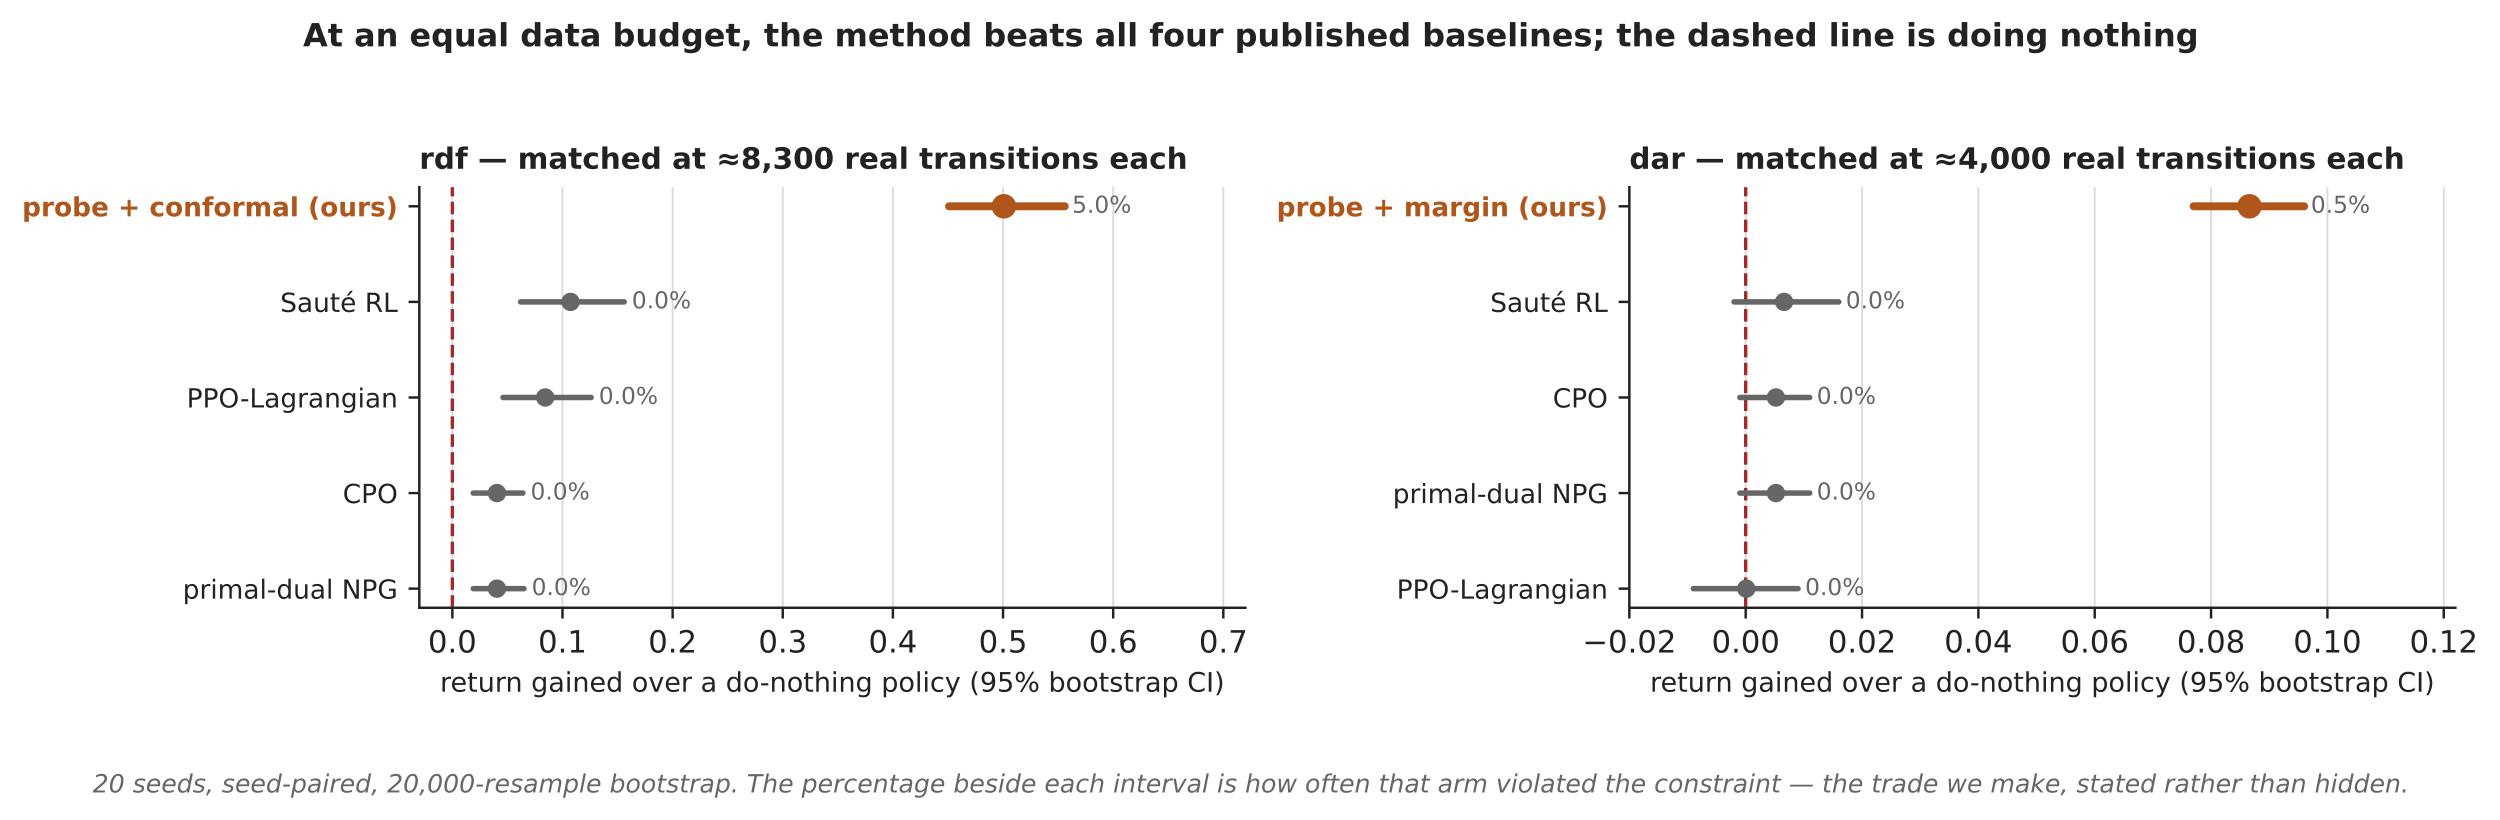
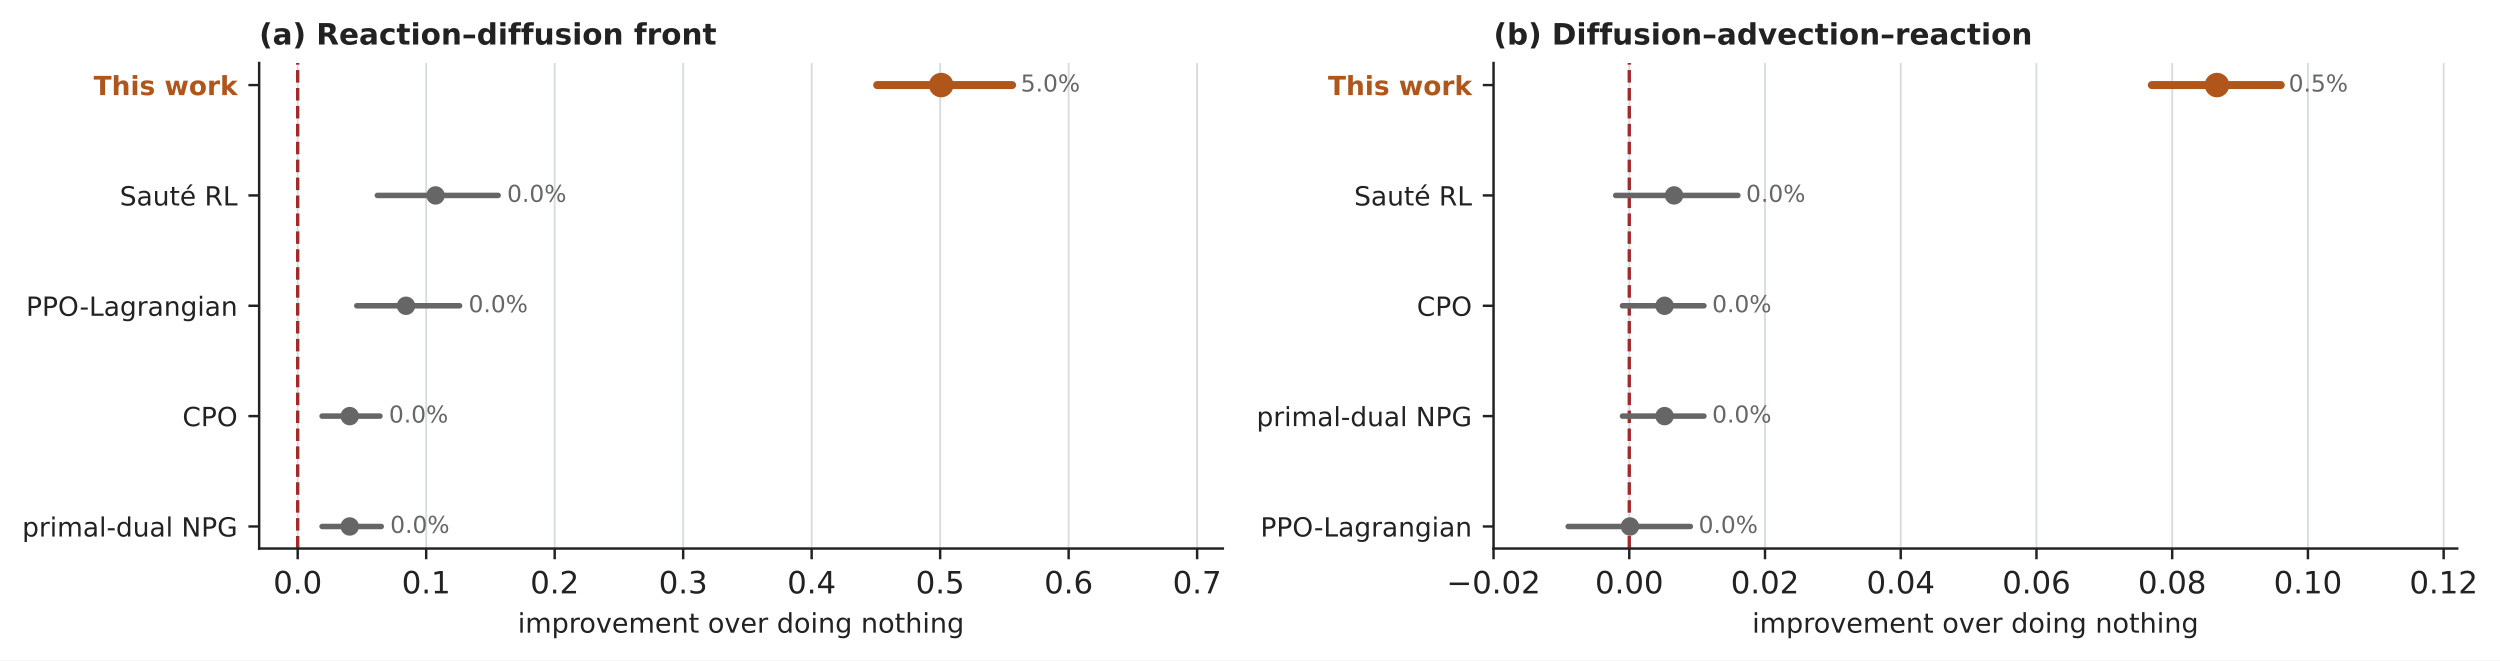
- <svg xmlns="http://www.w3.org/2000/svg" xmlns:xlink="http://www.w3.org/1999/xlink" width="814.819pt" height="267.205pt" viewBox="0 0 814.819 267.205" version="1.1">
+ <svg xmlns="http://www.w3.org/2000/svg" xmlns:xlink="http://www.w3.org/1999/xlink" width="813.318pt" height="214.849pt" viewBox="0 0 813.318 214.849" version="1.1">
  <defs>
    <style type="text/css">*{stroke-linejoin: round; stroke-linecap: butt}</style>
  </defs>
  <g id="figure_1">
    <g id="patch_1">
-       <path d="M 0 267.205  L 814.819 267.205  L 814.819 0  L 0 0  z " style="fill: #ffffff" />
+       <path d="M 0 214.849  L 813.318 214.849  L 813.318 0  L 0 0  z " style="fill: #ffffff" />
    </g>
    <g id="axes_1">
      <g id="patch_2">
-         <path d="M 136.665 198.088  L 405.894 198.088  L 405.894 61.008  L 136.665 61.008  z " style="fill: #ffffff" />
+         <path d="M 84.309 178.454  L 397.818 178.454  L 397.818 20.494  L 84.309 20.494  z " style="fill: #ffffff" />
      </g>
      <g id="matplotlib.axis_1">
        <g id="xtick_1">
          <g id="line2d_1">
-             <path d="M 147.435 198.088  L 147.435 61.008  " clip-path="url(#pc5ff148e84)" style="fill: none; stroke: #c8ccd0; stroke-opacity: 0.7; stroke-width: 0.6; stroke-linecap: square" />
+             <path d="M 96.849 178.454  L 96.849 20.494  " clip-path="url(#p88163d5070)" style="fill: none; stroke: #c8ccd0; stroke-opacity: 0.7; stroke-width: 0.6; stroke-linecap: square" />
          </g>
          <g id="line2d_2">
            <defs>
-               <path id="m2986e9069c" d="M 0 0  L 0 3.5  " style="stroke: #222222; stroke-width: 0.8" />
+               <path id="mee3150ee61" d="M 0 0  L 0 3.5  " style="stroke: #222222; stroke-width: 0.8" />
            </defs>
            <g>
-               <use xlink:href="#m2986e9069c" x="147.435" y="198.088" style="fill: #222222; stroke: #222222; stroke-width: 0.8" />
+               <use xlink:href="#mee3150ee61" x="96.849" y="178.454" style="fill: #222222; stroke: #222222; stroke-width: 0.8" />
            </g>
          </g>
          <g id="text_1">
-             <text style="fill: #222222; font: 10px 'DejaVu Sans'; text-anchor: middle" x="147.435" y="212.686" transform="rotate(-0 147.4345 212.6864)">0.0</text>
+             <text style="fill: #222222; font: 10px 'DejaVu Sans'; text-anchor: middle" x="96.849" y="193.053" transform="rotate(-0 96.84917 193.0529)">0.0</text>
          </g>
        </g>
        <g id="xtick_2">
          <g id="line2d_3">
-             <path d="M 183.332 198.088  L 183.332 61.008  " clip-path="url(#pc5ff148e84)" style="fill: none; stroke: #c8ccd0; stroke-opacity: 0.7; stroke-width: 0.6; stroke-linecap: square" />
+             <path d="M 138.65 178.454  L 138.65 20.494  " clip-path="url(#p88163d5070)" style="fill: none; stroke: #c8ccd0; stroke-opacity: 0.7; stroke-width: 0.6; stroke-linecap: square" />
          </g>
          <g id="line2d_4">
            <g>
-               <use xlink:href="#m2986e9069c" x="183.332" y="198.088" style="fill: #222222; stroke: #222222; stroke-width: 0.8" />
+               <use xlink:href="#mee3150ee61" x="138.65" y="178.454" style="fill: #222222; stroke: #222222; stroke-width: 0.8" />
            </g>
          </g>
          <g id="text_2">
-             <text style="fill: #222222; font: 10px 'DejaVu Sans'; text-anchor: middle" x="183.332" y="212.686" transform="rotate(-0 183.3317 212.6864)">0.1</text>
+             <text style="fill: #222222; font: 10px 'DejaVu Sans'; text-anchor: middle" x="138.65" y="193.053" transform="rotate(-0 138.6504 193.0529)">0.1</text>
          </g>
        </g>
        <g id="xtick_3">
          <g id="line2d_5">
-             <path d="M 219.229 198.088  L 219.229 61.008  " clip-path="url(#pc5ff148e84)" style="fill: none; stroke: #c8ccd0; stroke-opacity: 0.7; stroke-width: 0.6; stroke-linecap: square" />
+             <path d="M 180.452 178.454  L 180.452 20.494  " clip-path="url(#p88163d5070)" style="fill: none; stroke: #c8ccd0; stroke-opacity: 0.7; stroke-width: 0.6; stroke-linecap: square" />
          </g>
          <g id="line2d_6">
            <g>
-               <use xlink:href="#m2986e9069c" x="219.229" y="198.088" style="fill: #222222; stroke: #222222; stroke-width: 0.8" />
+               <use xlink:href="#mee3150ee61" x="180.452" y="178.454" style="fill: #222222; stroke: #222222; stroke-width: 0.8" />
            </g>
          </g>
          <g id="text_3">
-             <text style="fill: #222222; font: 10px 'DejaVu Sans'; text-anchor: middle" x="219.229" y="212.686" transform="rotate(-0 219.2289 212.6864)">0.2</text>
+             <text style="fill: #222222; font: 10px 'DejaVu Sans'; text-anchor: middle" x="180.452" y="193.053" transform="rotate(-0 180.4516 193.0529)">0.2</text>
          </g>
        </g>
        <g id="xtick_4">
          <g id="line2d_7">
-             <path d="M 255.126 198.088  L 255.126 61.008  " clip-path="url(#pc5ff148e84)" style="fill: none; stroke: #c8ccd0; stroke-opacity: 0.7; stroke-width: 0.6; stroke-linecap: square" />
+             <path d="M 222.253 178.454  L 222.253 20.494  " clip-path="url(#p88163d5070)" style="fill: none; stroke: #c8ccd0; stroke-opacity: 0.7; stroke-width: 0.6; stroke-linecap: square" />
          </g>
          <g id="line2d_8">
            <g>
-               <use xlink:href="#m2986e9069c" x="255.126" y="198.088" style="fill: #222222; stroke: #222222; stroke-width: 0.8" />
+               <use xlink:href="#mee3150ee61" x="222.253" y="178.454" style="fill: #222222; stroke: #222222; stroke-width: 0.8" />
            </g>
          </g>
          <g id="text_4">
-             <text style="fill: #222222; font: 10px 'DejaVu Sans'; text-anchor: middle" x="255.126" y="212.686" transform="rotate(-0 255.1261 212.6864)">0.3</text>
+             <text style="fill: #222222; font: 10px 'DejaVu Sans'; text-anchor: middle" x="222.253" y="193.053" transform="rotate(-0 222.2528 193.0529)">0.3</text>
          </g>
        </g>
        <g id="xtick_5">
          <g id="line2d_9">
-             <path d="M 291.023 198.088  L 291.023 61.008  " clip-path="url(#pc5ff148e84)" style="fill: none; stroke: #c8ccd0; stroke-opacity: 0.7; stroke-width: 0.6; stroke-linecap: square" />
+             <path d="M 264.054 178.454  L 264.054 20.494  " clip-path="url(#p88163d5070)" style="fill: none; stroke: #c8ccd0; stroke-opacity: 0.7; stroke-width: 0.6; stroke-linecap: square" />
          </g>
          <g id="line2d_10">
            <g>
-               <use xlink:href="#m2986e9069c" x="291.023" y="198.088" style="fill: #222222; stroke: #222222; stroke-width: 0.8" />
+               <use xlink:href="#mee3150ee61" x="264.054" y="178.454" style="fill: #222222; stroke: #222222; stroke-width: 0.8" />
            </g>
          </g>
          <g id="text_5">
-             <text style="fill: #222222; font: 10px 'DejaVu Sans'; text-anchor: middle" x="291.023" y="212.686" transform="rotate(-0 291.0233 212.6864)">0.4</text>
+             <text style="fill: #222222; font: 10px 'DejaVu Sans'; text-anchor: middle" x="264.054" y="193.053" transform="rotate(-0 264.054 193.0529)">0.4</text>
          </g>
        </g>
        <g id="xtick_6">
          <g id="line2d_11">
-             <path d="M 326.921 198.088  L 326.921 61.008  " clip-path="url(#pc5ff148e84)" style="fill: none; stroke: #c8ccd0; stroke-opacity: 0.7; stroke-width: 0.6; stroke-linecap: square" />
+             <path d="M 305.855 178.454  L 305.855 20.494  " clip-path="url(#p88163d5070)" style="fill: none; stroke: #c8ccd0; stroke-opacity: 0.7; stroke-width: 0.6; stroke-linecap: square" />
          </g>
          <g id="line2d_12">
            <g>
-               <use xlink:href="#m2986e9069c" x="326.921" y="198.088" style="fill: #222222; stroke: #222222; stroke-width: 0.8" />
+               <use xlink:href="#mee3150ee61" x="305.855" y="178.454" style="fill: #222222; stroke: #222222; stroke-width: 0.8" />
            </g>
          </g>
          <g id="text_6">
-             <text style="fill: #222222; font: 10px 'DejaVu Sans'; text-anchor: middle" x="326.921" y="212.686" transform="rotate(-0 326.9205 212.6864)">0.5</text>
+             <text style="fill: #222222; font: 10px 'DejaVu Sans'; text-anchor: middle" x="305.855" y="193.053" transform="rotate(-0 305.8552 193.0529)">0.5</text>
          </g>
        </g>
        <g id="xtick_7">
          <g id="line2d_13">
-             <path d="M 362.818 198.088  L 362.818 61.008  " clip-path="url(#pc5ff148e84)" style="fill: none; stroke: #c8ccd0; stroke-opacity: 0.7; stroke-width: 0.6; stroke-linecap: square" />
+             <path d="M 347.656 178.454  L 347.656 20.494  " clip-path="url(#p88163d5070)" style="fill: none; stroke: #c8ccd0; stroke-opacity: 0.7; stroke-width: 0.6; stroke-linecap: square" />
          </g>
          <g id="line2d_14">
            <g>
-               <use xlink:href="#m2986e9069c" x="362.818" y="198.088" style="fill: #222222; stroke: #222222; stroke-width: 0.8" />
+               <use xlink:href="#mee3150ee61" x="347.656" y="178.454" style="fill: #222222; stroke: #222222; stroke-width: 0.8" />
            </g>
          </g>
          <g id="text_7">
-             <text style="fill: #222222; font: 10px 'DejaVu Sans'; text-anchor: middle" x="362.818" y="212.686" transform="rotate(-0 362.8177 212.6864)">0.6</text>
+             <text style="fill: #222222; font: 10px 'DejaVu Sans'; text-anchor: middle" x="347.656" y="193.053" transform="rotate(-0 347.6564 193.0529)">0.6</text>
          </g>
        </g>
        <g id="xtick_8">
          <g id="line2d_15">
-             <path d="M 398.715 198.088  L 398.715 61.008  " clip-path="url(#pc5ff148e84)" style="fill: none; stroke: #c8ccd0; stroke-opacity: 0.7; stroke-width: 0.6; stroke-linecap: square" />
+             <path d="M 389.458 178.454  L 389.458 20.494  " clip-path="url(#p88163d5070)" style="fill: none; stroke: #c8ccd0; stroke-opacity: 0.7; stroke-width: 0.6; stroke-linecap: square" />
          </g>
          <g id="line2d_16">
            <g>
-               <use xlink:href="#m2986e9069c" x="398.715" y="198.088" style="fill: #222222; stroke: #222222; stroke-width: 0.8" />
+               <use xlink:href="#mee3150ee61" x="389.458" y="178.454" style="fill: #222222; stroke: #222222; stroke-width: 0.8" />
            </g>
          </g>
          <g id="text_8">
-             <text style="fill: #222222; font: 10px 'DejaVu Sans'; text-anchor: middle" x="398.715" y="212.686" transform="rotate(-0 398.7149 212.6864)">0.7</text>
+             <text style="fill: #222222; font: 10px 'DejaVu Sans'; text-anchor: middle" x="389.458" y="193.053" transform="rotate(-0 389.4576 193.0529)">0.7</text>
          </g>
        </g>
        <g id="text_9">
-           <text style="fill: #222222; font: 8.8px 'DejaVu Sans'; text-anchor: middle" x="271.28" y="225.453" transform="rotate(-0 271.2798 225.4528)">return gained over a do-nothing policy  (95% bootstrap CI)</text>
+           <text style="fill: #222222; font: 8.8px 'DejaVu Sans'; text-anchor: middle" x="241.063" y="205.819" transform="rotate(-0 241.0633 205.8193)">improvement over doing nothing</text>
        </g>
      </g>
      <g id="matplotlib.axis_2">
        <g id="ytick_1">
          <g id="line2d_17">
            <defs>
-               <path id="mf03cf91fe4" d="M 0 0  L -3.5 0  " style="stroke: #222222; stroke-width: 0.8" />
+               <path id="md4d3b30033" d="M 0 0  L -3.5 0  " style="stroke: #222222; stroke-width: 0.8" />
            </defs>
            <g>
-               <use xlink:href="#mf03cf91fe4" x="136.665" y="67.239" style="fill: #222222; stroke: #222222; stroke-width: 0.8" />
+               <use xlink:href="#md4d3b30033" x="84.309" y="27.674" style="fill: #222222; stroke: #222222; stroke-width: 0.8" />
            </g>
          </g>
          <g id="text_10">
-             <text style="fill: #b0561a; font: 700 8.6px 'DejaVu Sans'; text-anchor: end" x="129.665" y="70.506" transform="rotate(-0 129.6653 70.50624)">probe + conformal (ours)</text>
+             <text style="fill: #b0561a; font: 700 8.6px 'DejaVu Sans'; text-anchor: end" x="77.309" y="30.942" transform="rotate(-0 77.30881 30.94183)">This work</text>
          </g>
        </g>
        <g id="ytick_2">
          <g id="line2d_18">
            <g>
-               <use xlink:href="#mf03cf91fe4" x="136.665" y="98.393" style="fill: #222222; stroke: #222222; stroke-width: 0.8" />
+               <use xlink:href="#md4d3b30033" x="84.309" y="63.575" style="fill: #222222; stroke: #222222; stroke-width: 0.8" />
            </g>
          </g>
          <g id="text_11">
-             <text style="fill: #222222; font: 8.6px 'DejaVu Sans'; text-anchor: end" x="129.665" y="101.661" transform="rotate(-0 129.6653 101.6608)">Sauté RL</text>
+             <text style="fill: #222222; font: 8.6px 'DejaVu Sans'; text-anchor: end" x="77.309" y="66.842" transform="rotate(-0 77.30881 66.84183)">Sauté RL</text>
          </g>
        </g>
        <g id="ytick_3">
          <g id="line2d_19">
            <g>
-               <use xlink:href="#mf03cf91fe4" x="136.665" y="129.548" style="fill: #222222; stroke: #222222; stroke-width: 0.8" />
+               <use xlink:href="#md4d3b30033" x="84.309" y="99.475" style="fill: #222222; stroke: #222222; stroke-width: 0.8" />
            </g>
          </g>
          <g id="text_12">
-             <text style="fill: #222222; font: 8.6px 'DejaVu Sans'; text-anchor: end" x="129.665" y="132.815" transform="rotate(-0 129.6653 132.8153)">PPO-Lagrangian</text>
+             <text style="fill: #222222; font: 8.6px 'DejaVu Sans'; text-anchor: end" x="77.309" y="102.742" transform="rotate(-0 77.30881 102.7418)">PPO-Lagrangian</text>
          </g>
        </g>
        <g id="ytick_4">
          <g id="line2d_20">
            <g>
-               <use xlink:href="#mf03cf91fe4" x="136.665" y="160.703" style="fill: #222222; stroke: #222222; stroke-width: 0.8" />
+               <use xlink:href="#md4d3b30033" x="84.309" y="135.375" style="fill: #222222; stroke: #222222; stroke-width: 0.8" />
            </g>
          </g>
          <g id="text_13">
-             <text style="fill: #222222; font: 8.6px 'DejaVu Sans'; text-anchor: end" x="129.665" y="163.97" transform="rotate(-0 129.6653 163.9699)">CPO</text>
+             <text style="fill: #222222; font: 8.6px 'DejaVu Sans'; text-anchor: end" x="77.309" y="138.642" transform="rotate(-0 77.30881 138.6418)">CPO</text>
          </g>
        </g>
        <g id="ytick_5">
          <g id="line2d_21">
            <g>
-               <use xlink:href="#mf03cf91fe4" x="136.665" y="191.857" style="fill: #222222; stroke: #222222; stroke-width: 0.8" />
+               <use xlink:href="#md4d3b30033" x="84.309" y="171.274" style="fill: #222222; stroke: #222222; stroke-width: 0.8" />
            </g>
          </g>
          <g id="text_14">
-             <text style="fill: #222222; font: 8.6px 'DejaVu Sans'; text-anchor: end" x="129.665" y="195.124" transform="rotate(-0 129.6653 195.1244)">primal-dual NPG</text>
+             <text style="fill: #222222; font: 8.6px 'DejaVu Sans'; text-anchor: end" x="77.309" y="174.542" transform="rotate(-0 77.30881 174.5418)">primal-dual NPG</text>
          </g>
        </g>
      </g>
      <g id="line2d_22">
-         <path d="M 147.435 198.088  L 147.435 61.008  " clip-path="url(#pc5ff148e84)" style="fill: none; stroke-dasharray: 4.07,1.76; stroke-dashoffset: 0; stroke: #a12a2a; stroke-width: 1.1" />
+         <path d="M 96.849 178.454  L 96.849 20.494  " clip-path="url(#p88163d5070)" style="fill: none; stroke-dasharray: 4.07,1.76; stroke-dashoffset: 0; stroke: #a12a2a; stroke-width: 1.1" />
      </g>
      <g id="line2d_23">
-         <path d="M 309.331 67.239  L 347.023 67.239  " clip-path="url(#pc5ff148e84)" style="fill: none; stroke: #b0561a; stroke-width: 2.6; stroke-linecap: round" />
+         <path d="M 285.373 27.674  L 329.264 27.674  " clip-path="url(#p88163d5070)" style="fill: none; stroke: #b0561a; stroke-width: 2.6; stroke-linecap: round" />
      </g>
      <g id="line2d_24">
-         <path d="M 169.691 98.393  L 203.434 98.393  " clip-path="url(#pc5ff148e84)" style="fill: none; stroke: #666666; stroke-width: 1.8; stroke-linecap: round" />
+         <path d="M 122.766 63.575  L 162.059 63.575  " clip-path="url(#p88163d5070)" style="fill: none; stroke: #666666; stroke-width: 1.8; stroke-linecap: round" />
      </g>
      <g id="line2d_25">
-         <path d="M 163.947 129.548  L 192.665 129.548  " clip-path="url(#pc5ff148e84)" style="fill: none; stroke: #666666; stroke-width: 1.8; stroke-linecap: round" />
+         <path d="M 116.078 99.475  L 149.519 99.475  " clip-path="url(#p88163d5070)" style="fill: none; stroke: #666666; stroke-width: 1.8; stroke-linecap: round" />
      </g>
      <g id="line2d_26">
-         <path d="M 154.255 160.703  L 170.409 160.703  " clip-path="url(#pc5ff148e84)" style="fill: none; stroke: #666666; stroke-width: 1.8; stroke-linecap: round" />
+         <path d="M 104.791 135.375  L 123.602 135.375  " clip-path="url(#p88163d5070)" style="fill: none; stroke: #666666; stroke-width: 1.8; stroke-linecap: round" />
      </g>
      <g id="line2d_27">
-         <path d="M 154.255 191.857  L 170.768 191.857  " clip-path="url(#pc5ff148e84)" style="fill: none; stroke: #666666; stroke-width: 1.8; stroke-linecap: round" />
+         <path d="M 104.791 171.274  L 124.02 171.274  " clip-path="url(#p88163d5070)" style="fill: none; stroke: #666666; stroke-width: 1.8; stroke-linecap: round" />
      </g>
      <g id="patch_3">
-         <path d="M 136.665 198.088  L 136.665 61.008  " style="fill: none; stroke: #222222; stroke-width: 0.8; stroke-linejoin: miter; stroke-linecap: square" />
+         <path d="M 84.309 178.454  L 84.309 20.494  " style="fill: none; stroke: #222222; stroke-width: 0.8; stroke-linejoin: miter; stroke-linecap: square" />
      </g>
      <g id="patch_4">
-         <path d="M 136.665 198.088  L 405.894 198.088  " style="fill: none; stroke: #222222; stroke-width: 0.8; stroke-linejoin: miter; stroke-linecap: square" />
+         <path d="M 84.309 178.454  L 397.818 178.454  " style="fill: none; stroke: #222222; stroke-width: 0.8; stroke-linejoin: miter; stroke-linecap: square" />
      </g>
      <g id="line2d_28">
        <defs>
-           <path id="m801f9adfa8" d="M 0 3.5  C 0.928 3.5 1.819 3.131 2.475 2.475  C 3.131 1.819 3.5 0.928 3.5 0  C 3.5 -0.928 3.131 -1.819 2.475 -2.475  C 1.819 -3.131 0.928 -3.5 0 -3.5  C -0.928 -3.5 -1.819 -3.131 -2.475 -2.475  C -3.131 -1.819 -3.5 -0.928 -3.5 0  C -3.5 0.928 -3.131 1.819 -2.475 2.475  C -1.819 3.131 -0.928 3.5 0 3.5  z " style="stroke: #b0561a" />
+           <path id="m1624529b52" d="M 0 3.5  C 0.928 3.5 1.819 3.131 2.475 2.475  C 3.131 1.819 3.5 0.928 3.5 0  C 3.5 -0.928 3.131 -1.819 2.475 -2.475  C 1.819 -3.131 0.928 -3.5 0 -3.5  C -0.928 -3.5 -1.819 -3.131 -2.475 -2.475  C -3.131 -1.819 -3.5 -0.928 -3.5 0  C -3.5 0.928 -3.131 1.819 -2.475 2.475  C -1.819 3.131 -0.928 3.5 0 3.5  z " style="stroke: #b0561a" />
        </defs>
-         <g clip-path="url(#pc5ff148e84)">
-           <use xlink:href="#m801f9adfa8" x="327.208" y="67.239" style="fill: #b0561a; stroke: #b0561a" />
+         <g clip-path="url(#p88163d5070)">
+           <use xlink:href="#m1624529b52" x="306.19" y="27.674" style="fill: #b0561a; stroke: #b0561a" />
        </g>
      </g>
      <g id="text_15">
-         <text style="fill: #666666; font: 7.6px 'DejaVu Sans'; text-anchor: start" x="349.441" y="69.336" transform="rotate(-0 349.4406 69.33603)">5.0%</text>
+         <text style="fill: #666666; font: 7.6px 'DejaVu Sans'; text-anchor: start" x="332.079" y="29.772" transform="rotate(-0 332.0792 29.77163)">5.0%</text>
      </g>
      <g id="line2d_29">
        <defs>
-           <path id="m88b7cac65a" d="M 0 2.5  C 0.663 2.5 1.299 2.237 1.768 1.768  C 2.237 1.299 2.5 0.663 2.5 0  C 2.5 -0.663 2.237 -1.299 1.768 -1.768  C 1.299 -2.237 0.663 -2.5 0 -2.5  C -0.663 -2.5 -1.299 -2.237 -1.768 -1.768  C -2.237 -1.299 -2.5 -0.663 -2.5 0  C -2.5 0.663 -2.237 1.299 -1.768 1.768  C -1.299 2.237 -0.663 2.5 0 2.5  z " style="stroke: #666666" />
+           <path id="m2a6b208bf5" d="M 0 2.5  C 0.663 2.5 1.299 2.237 1.768 1.768  C 2.237 1.299 2.5 0.663 2.5 0  C 2.5 -0.663 2.237 -1.299 1.768 -1.768  C 1.299 -2.237 0.663 -2.5 0 -2.5  C -0.663 -2.5 -1.299 -2.237 -1.768 -1.768  C -2.237 -1.299 -2.5 -0.663 -2.5 0  C -2.5 0.663 -2.237 1.299 -1.768 1.768  C -1.299 2.237 -0.663 2.5 0 2.5  z " style="stroke: #666666" />
        </defs>
-         <g clip-path="url(#pc5ff148e84)">
-           <use xlink:href="#m88b7cac65a" x="185.952" y="98.393" style="fill: #666666; stroke: #666666" />
+         <g clip-path="url(#p88163d5070)">
+           <use xlink:href="#m2a6b208bf5" x="141.702" y="63.575" style="fill: #666666; stroke: #666666" />
        </g>
      </g>
      <g id="text_16">
-         <text style="fill: #666666; font: 7.6px 'DejaVu Sans'; text-anchor: start" x="205.936" y="100.491" transform="rotate(-0 205.9356 100.4906)">0.0%</text>
+         <text style="fill: #666666; font: 7.6px 'DejaVu Sans'; text-anchor: start" x="164.972" y="65.672" transform="rotate(-0 164.9719 65.67163)">0.0%</text>
      </g>
      <g id="line2d_30">
-         <g clip-path="url(#pc5ff148e84)">
-           <use xlink:href="#m88b7cac65a" x="177.696" y="129.548" style="fill: #666666; stroke: #666666" />
+         <g clip-path="url(#p88163d5070)">
+           <use xlink:href="#m2a6b208bf5" x="132.088" y="99.475" style="fill: #666666; stroke: #666666" />
        </g>
      </g>
      <g id="text_17">
-         <text style="fill: #666666; font: 7.6px 'DejaVu Sans'; text-anchor: start" x="195.17" y="131.645" transform="rotate(-0 195.1699 131.6451)">0.0%</text>
+         <text style="fill: #666666; font: 7.6px 'DejaVu Sans'; text-anchor: start" x="152.436" y="101.572" transform="rotate(-0 152.4356 101.5716)">0.0%</text>
      </g>
      <g id="line2d_31">
-         <g clip-path="url(#pc5ff148e84)">
-           <use xlink:href="#m88b7cac65a" x="161.973" y="160.703" style="fill: #666666; stroke: #666666" />
+         <g clip-path="url(#p88163d5070)">
+           <use xlink:href="#m2a6b208bf5" x="113.779" y="135.375" style="fill: #666666; stroke: #666666" />
        </g>
      </g>
      <g id="text_18">
-         <text style="fill: #666666; font: 7.6px 'DejaVu Sans'; text-anchor: start" x="172.919" y="162.8" transform="rotate(-0 172.9194 162.7997)">0.0%</text>
+         <text style="fill: #666666; font: 7.6px 'DejaVu Sans'; text-anchor: start" x="126.526" y="137.472" transform="rotate(-0 126.5256 137.4716)">0.0%</text>
      </g>
      <g id="line2d_32">
-         <g clip-path="url(#pc5ff148e84)">
-           <use xlink:href="#m88b7cac65a" x="161.973" y="191.857" style="fill: #666666; stroke: #666666" />
+         <g clip-path="url(#p88163d5070)">
+           <use xlink:href="#m2a6b208bf5" x="113.779" y="171.274" style="fill: #666666; stroke: #666666" />
        </g>
      </g>
      <g id="text_19">
-         <text style="fill: #666666; font: 7.6px 'DejaVu Sans'; text-anchor: start" x="173.278" y="193.954" transform="rotate(-0 173.2784 193.9542)">0.0%</text>
+         <text style="fill: #666666; font: 7.6px 'DejaVu Sans'; text-anchor: start" x="126.944" y="173.372" transform="rotate(-0 126.9436 173.3716)">0.0%</text>
      </g>
      <g id="text_20">
-         <text style="fill: #222222; font: 700 9.6px 'DejaVu Sans'; text-anchor: start" x="136.665" y="55.008" transform="rotate(-0 136.6653 55.008)">rdf — matched at ≈8,300 real transitions each</text>
+         <text style="fill: #222222; font: 700 9.6px 'DejaVu Sans'; text-anchor: start" x="84.309" y="14.495" transform="rotate(-0 84.30881 14.4945)">(a)  Reaction–diffusion front</text>
      </g>
    </g>
    <g id="axes_2">
      <g id="patch_5">
-         <path d="M 531.049 198.088  L 800.278 198.088  L 800.278 61.008  L 531.049 61.008  z " style="fill: #ffffff" />
+         <path d="M 485.892 178.454  L 799.401 178.454  L 799.401 20.494  L 485.892 20.494  z " style="fill: #ffffff" />
      </g>
      <g id="matplotlib.axis_3">
        <g id="xtick_9">
          <g id="line2d_33">
-             <path d="M 531.049 198.088  L 531.049 61.008  " clip-path="url(#p4c67aa7c48)" style="fill: none; stroke: #c8ccd0; stroke-opacity: 0.7; stroke-width: 0.6; stroke-linecap: square" />
+             <path d="M 485.892 178.454  L 485.892 20.494  " clip-path="url(#pf84e9b268e)" style="fill: none; stroke: #c8ccd0; stroke-opacity: 0.7; stroke-width: 0.6; stroke-linecap: square" />
          </g>
          <g id="line2d_34">
            <g>
-               <use xlink:href="#m2986e9069c" x="531.049" y="198.088" style="fill: #222222; stroke: #222222; stroke-width: 0.8" />
+               <use xlink:href="#mee3150ee61" x="485.892" y="178.454" style="fill: #222222; stroke: #222222; stroke-width: 0.8" />
            </g>
          </g>
          <g id="text_21">
-             <text style="fill: #222222; font: 10px 'DejaVu Sans'; text-anchor: middle" x="531.049" y="212.686" transform="rotate(-0 531.0488 212.6864)">−0.02</text>
+             <text style="fill: #222222; font: 10px 'DejaVu Sans'; text-anchor: middle" x="485.892" y="193.053" transform="rotate(-0 485.8923 193.0529)">−0.02</text>
          </g>
        </g>
        <g id="xtick_10">
          <g id="line2d_35">
-             <path d="M 568.968 198.088  L 568.968 61.008  " clip-path="url(#p4c67aa7c48)" style="fill: none; stroke: #c8ccd0; stroke-opacity: 0.7; stroke-width: 0.6; stroke-linecap: square" />
+             <path d="M 530.048 178.454  L 530.048 20.494  " clip-path="url(#pf84e9b268e)" style="fill: none; stroke: #c8ccd0; stroke-opacity: 0.7; stroke-width: 0.6; stroke-linecap: square" />
          </g>
          <g id="line2d_36">
            <g>
-               <use xlink:href="#m2986e9069c" x="568.968" y="198.088" style="fill: #222222; stroke: #222222; stroke-width: 0.8" />
+               <use xlink:href="#mee3150ee61" x="530.048" y="178.454" style="fill: #222222; stroke: #222222; stroke-width: 0.8" />
            </g>
          </g>
          <g id="text_22">
-             <text style="fill: #222222; font: 10px 'DejaVu Sans'; text-anchor: middle" x="568.968" y="212.686" transform="rotate(-0 568.9684 212.6864)">0.00</text>
+             <text style="fill: #222222; font: 10px 'DejaVu Sans'; text-anchor: middle" x="530.048" y="193.053" transform="rotate(-0 530.0485 193.0529)">0.00</text>
          </g>
        </g>
        <g id="xtick_11">
          <g id="line2d_37">
-             <path d="M 606.888 198.088  L 606.888 61.008  " clip-path="url(#p4c67aa7c48)" style="fill: none; stroke: #c8ccd0; stroke-opacity: 0.7; stroke-width: 0.6; stroke-linecap: square" />
+             <path d="M 574.205 178.454  L 574.205 20.494  " clip-path="url(#pf84e9b268e)" style="fill: none; stroke: #c8ccd0; stroke-opacity: 0.7; stroke-width: 0.6; stroke-linecap: square" />
          </g>
          <g id="line2d_38">
            <g>
-               <use xlink:href="#m2986e9069c" x="606.888" y="198.088" style="fill: #222222; stroke: #222222; stroke-width: 0.8" />
+               <use xlink:href="#mee3150ee61" x="574.205" y="178.454" style="fill: #222222; stroke: #222222; stroke-width: 0.8" />
            </g>
          </g>
          <g id="text_23">
-             <text style="fill: #222222; font: 10px 'DejaVu Sans'; text-anchor: middle" x="606.888" y="212.686" transform="rotate(-0 606.888 212.6864)">0.02</text>
+             <text style="fill: #222222; font: 10px 'DejaVu Sans'; text-anchor: middle" x="574.205" y="193.053" transform="rotate(-0 574.2047 193.0529)">0.02</text>
          </g>
        </g>
        <g id="xtick_12">
          <g id="line2d_39">
-             <path d="M 644.808 198.088  L 644.808 61.008  " clip-path="url(#p4c67aa7c48)" style="fill: none; stroke: #c8ccd0; stroke-opacity: 0.7; stroke-width: 0.6; stroke-linecap: square" />
+             <path d="M 618.361 178.454  L 618.361 20.494  " clip-path="url(#pf84e9b268e)" style="fill: none; stroke: #c8ccd0; stroke-opacity: 0.7; stroke-width: 0.6; stroke-linecap: square" />
          </g>
          <g id="line2d_40">
            <g>
-               <use xlink:href="#m2986e9069c" x="644.808" y="198.088" style="fill: #222222; stroke: #222222; stroke-width: 0.8" />
+               <use xlink:href="#mee3150ee61" x="618.361" y="178.454" style="fill: #222222; stroke: #222222; stroke-width: 0.8" />
            </g>
          </g>
          <g id="text_24">
-             <text style="fill: #222222; font: 10px 'DejaVu Sans'; text-anchor: middle" x="644.808" y="212.686" transform="rotate(-0 644.8075 212.6864)">0.04</text>
+             <text style="fill: #222222; font: 10px 'DejaVu Sans'; text-anchor: middle" x="618.361" y="193.053" transform="rotate(-0 618.3609 193.0529)">0.04</text>
          </g>
        </g>
        <g id="xtick_13">
          <g id="line2d_41">
-             <path d="M 682.727 198.088  L 682.727 61.008  " clip-path="url(#p4c67aa7c48)" style="fill: none; stroke: #c8ccd0; stroke-opacity: 0.7; stroke-width: 0.6; stroke-linecap: square" />
+             <path d="M 662.517 178.454  L 662.517 20.494  " clip-path="url(#pf84e9b268e)" style="fill: none; stroke: #c8ccd0; stroke-opacity: 0.7; stroke-width: 0.6; stroke-linecap: square" />
          </g>
          <g id="line2d_42">
            <g>
-               <use xlink:href="#m2986e9069c" x="682.727" y="198.088" style="fill: #222222; stroke: #222222; stroke-width: 0.8" />
+               <use xlink:href="#mee3150ee61" x="662.517" y="178.454" style="fill: #222222; stroke: #222222; stroke-width: 0.8" />
            </g>
          </g>
          <g id="text_25">
-             <text style="fill: #222222; font: 10px 'DejaVu Sans'; text-anchor: middle" x="682.727" y="212.686" transform="rotate(-0 682.7271 212.6864)">0.06</text>
+             <text style="fill: #222222; font: 10px 'DejaVu Sans'; text-anchor: middle" x="662.517" y="193.053" transform="rotate(-0 662.5171 193.0529)">0.06</text>
          </g>
        </g>
        <g id="xtick_14">
          <g id="line2d_43">
-             <path d="M 720.647 198.088  L 720.647 61.008  " clip-path="url(#p4c67aa7c48)" style="fill: none; stroke: #c8ccd0; stroke-opacity: 0.7; stroke-width: 0.6; stroke-linecap: square" />
+             <path d="M 706.673 178.454  L 706.673 20.494  " clip-path="url(#pf84e9b268e)" style="fill: none; stroke: #c8ccd0; stroke-opacity: 0.7; stroke-width: 0.6; stroke-linecap: square" />
          </g>
          <g id="line2d_44">
            <g>
-               <use xlink:href="#m2986e9069c" x="720.647" y="198.088" style="fill: #222222; stroke: #222222; stroke-width: 0.8" />
+               <use xlink:href="#mee3150ee61" x="706.673" y="178.454" style="fill: #222222; stroke: #222222; stroke-width: 0.8" />
            </g>
          </g>
          <g id="text_26">
-             <text style="fill: #222222; font: 10px 'DejaVu Sans'; text-anchor: middle" x="720.647" y="212.686" transform="rotate(-0 720.6467 212.6864)">0.08</text>
+             <text style="fill: #222222; font: 10px 'DejaVu Sans'; text-anchor: middle" x="706.673" y="193.053" transform="rotate(-0 706.6733 193.0529)">0.08</text>
          </g>
        </g>
        <g id="xtick_15">
          <g id="line2d_45">
-             <path d="M 758.566 198.088  L 758.566 61.008  " clip-path="url(#p4c67aa7c48)" style="fill: none; stroke: #c8ccd0; stroke-opacity: 0.7; stroke-width: 0.6; stroke-linecap: square" />
+             <path d="M 750.829 178.454  L 750.829 20.494  " clip-path="url(#pf84e9b268e)" style="fill: none; stroke: #c8ccd0; stroke-opacity: 0.7; stroke-width: 0.6; stroke-linecap: square" />
          </g>
          <g id="line2d_46">
            <g>
-               <use xlink:href="#m2986e9069c" x="758.566" y="198.088" style="fill: #222222; stroke: #222222; stroke-width: 0.8" />
+               <use xlink:href="#mee3150ee61" x="750.829" y="178.454" style="fill: #222222; stroke: #222222; stroke-width: 0.8" />
            </g>
          </g>
          <g id="text_27">
-             <text style="fill: #222222; font: 10px 'DejaVu Sans'; text-anchor: middle" x="758.566" y="212.686" transform="rotate(-0 758.5663 212.6864)">0.10</text>
+             <text style="fill: #222222; font: 10px 'DejaVu Sans'; text-anchor: middle" x="750.829" y="193.053" transform="rotate(-0 750.8295 193.0529)">0.10</text>
          </g>
        </g>
        <g id="xtick_16">
          <g id="line2d_47">
-             <path d="M 796.486 198.088  L 796.486 61.008  " clip-path="url(#p4c67aa7c48)" style="fill: none; stroke: #c8ccd0; stroke-opacity: 0.7; stroke-width: 0.6; stroke-linecap: square" />
+             <path d="M 794.986 178.454  L 794.986 20.494  " clip-path="url(#pf84e9b268e)" style="fill: none; stroke: #c8ccd0; stroke-opacity: 0.7; stroke-width: 0.6; stroke-linecap: square" />
          </g>
          <g id="line2d_48">
            <g>
-               <use xlink:href="#m2986e9069c" x="796.486" y="198.088" style="fill: #222222; stroke: #222222; stroke-width: 0.8" />
+               <use xlink:href="#mee3150ee61" x="794.986" y="178.454" style="fill: #222222; stroke: #222222; stroke-width: 0.8" />
            </g>
          </g>
          <g id="text_28">
-             <text style="fill: #222222; font: 10px 'DejaVu Sans'; text-anchor: middle" x="796.486" y="212.686" transform="rotate(-0 796.4859 212.6864)">0.12</text>
+             <text style="fill: #222222; font: 10px 'DejaVu Sans'; text-anchor: middle" x="794.986" y="193.053" transform="rotate(-0 794.9857 193.0529)">0.12</text>
          </g>
        </g>
        <g id="text_29">
-           <text style="fill: #222222; font: 8.8px 'DejaVu Sans'; text-anchor: middle" x="665.663" y="225.453" transform="rotate(-0 665.6633 225.4528)">return gained over a do-nothing policy  (95% bootstrap CI)</text>
+           <text style="fill: #222222; font: 8.8px 'DejaVu Sans'; text-anchor: middle" x="642.647" y="205.819" transform="rotate(-0 642.6468 205.8193)">improvement over doing nothing</text>
        </g>
      </g>
      <g id="matplotlib.axis_4">
        <g id="ytick_6">
          <g id="line2d_49">
            <g>
-               <use xlink:href="#mf03cf91fe4" x="531.049" y="67.239" style="fill: #222222; stroke: #222222; stroke-width: 0.8" />
+               <use xlink:href="#md4d3b30033" x="485.892" y="27.674" style="fill: #222222; stroke: #222222; stroke-width: 0.8" />
            </g>
          </g>
          <g id="text_30">
-             <text style="fill: #b0561a; font: 700 8.6px 'DejaVu Sans'; text-anchor: end" x="524.049" y="70.506" transform="rotate(-0 524.0488 70.50624)">probe + margin (ours)</text>
+             <text style="fill: #b0561a; font: 700 8.6px 'DejaVu Sans'; text-anchor: end" x="478.892" y="30.942" transform="rotate(-0 478.8923 30.94183)">This work</text>
          </g>
        </g>
        <g id="ytick_7">
          <g id="line2d_50">
            <g>
-               <use xlink:href="#mf03cf91fe4" x="531.049" y="98.393" style="fill: #222222; stroke: #222222; stroke-width: 0.8" />
+               <use xlink:href="#md4d3b30033" x="485.892" y="63.575" style="fill: #222222; stroke: #222222; stroke-width: 0.8" />
            </g>
          </g>
          <g id="text_31">
-             <text style="fill: #222222; font: 8.6px 'DejaVu Sans'; text-anchor: end" x="524.049" y="101.661" transform="rotate(-0 524.0488 101.6608)">Sauté RL</text>
+             <text style="fill: #222222; font: 8.6px 'DejaVu Sans'; text-anchor: end" x="478.892" y="66.842" transform="rotate(-0 478.8923 66.84183)">Sauté RL</text>
          </g>
        </g>
        <g id="ytick_8">
          <g id="line2d_51">
            <g>
-               <use xlink:href="#mf03cf91fe4" x="531.049" y="129.548" style="fill: #222222; stroke: #222222; stroke-width: 0.8" />
+               <use xlink:href="#md4d3b30033" x="485.892" y="99.475" style="fill: #222222; stroke: #222222; stroke-width: 0.8" />
            </g>
          </g>
          <g id="text_32">
-             <text style="fill: #222222; font: 8.6px 'DejaVu Sans'; text-anchor: end" x="524.049" y="132.815" transform="rotate(-0 524.0488 132.8153)">CPO</text>
+             <text style="fill: #222222; font: 8.6px 'DejaVu Sans'; text-anchor: end" x="478.892" y="102.742" transform="rotate(-0 478.8923 102.7418)">CPO</text>
          </g>
        </g>
        <g id="ytick_9">
          <g id="line2d_52">
            <g>
-               <use xlink:href="#mf03cf91fe4" x="531.049" y="160.703" style="fill: #222222; stroke: #222222; stroke-width: 0.8" />
+               <use xlink:href="#md4d3b30033" x="485.892" y="135.375" style="fill: #222222; stroke: #222222; stroke-width: 0.8" />
            </g>
          </g>
          <g id="text_33">
-             <text style="fill: #222222; font: 8.6px 'DejaVu Sans'; text-anchor: end" x="524.049" y="163.97" transform="rotate(-0 524.0488 163.9699)">primal-dual NPG</text>
+             <text style="fill: #222222; font: 8.6px 'DejaVu Sans'; text-anchor: end" x="478.892" y="138.642" transform="rotate(-0 478.8923 138.6418)">primal-dual NPG</text>
          </g>
        </g>
        <g id="ytick_10">
          <g id="line2d_53">
            <g>
-               <use xlink:href="#mf03cf91fe4" x="531.049" y="191.857" style="fill: #222222; stroke: #222222; stroke-width: 0.8" />
+               <use xlink:href="#md4d3b30033" x="485.892" y="171.274" style="fill: #222222; stroke: #222222; stroke-width: 0.8" />
            </g>
          </g>
          <g id="text_34">
-             <text style="fill: #222222; font: 8.6px 'DejaVu Sans'; text-anchor: end" x="524.049" y="195.124" transform="rotate(-0 524.0488 195.1244)">PPO-Lagrangian</text>
+             <text style="fill: #222222; font: 8.6px 'DejaVu Sans'; text-anchor: end" x="478.892" y="174.542" transform="rotate(-0 478.8923 174.5418)">PPO-Lagrangian</text>
          </g>
        </g>
      </g>
      <g id="line2d_54">
-         <path d="M 568.968 198.088  L 568.968 61.008  " clip-path="url(#p4c67aa7c48)" style="fill: none; stroke-dasharray: 4.07,1.76; stroke-dashoffset: 0; stroke: #a12a2a; stroke-width: 1.1" />
+         <path d="M 530.048 178.454  L 530.048 20.494  " clip-path="url(#pf84e9b268e)" style="fill: none; stroke-dasharray: 4.07,1.76; stroke-dashoffset: 0; stroke: #a12a2a; stroke-width: 1.1" />
      </g>
      <g id="line2d_55">
-         <path d="M 714.959 67.239  L 750.982 67.239  " clip-path="url(#p4c67aa7c48)" style="fill: none; stroke: #b0561a; stroke-width: 2.6; stroke-linecap: round" />
+         <path d="M 700.05 27.674  L 741.998 27.674  " clip-path="url(#pf84e9b268e)" style="fill: none; stroke: #b0561a; stroke-width: 2.6; stroke-linecap: round" />
      </g>
      <g id="line2d_56">
-         <path d="M 565.176 98.393  L 599.304 98.393  " clip-path="url(#p4c67aa7c48)" style="fill: none; stroke: #666666; stroke-width: 1.8; stroke-linecap: round" />
+         <path d="M 525.633 63.575  L 565.373 63.575  " clip-path="url(#pf84e9b268e)" style="fill: none; stroke: #666666; stroke-width: 1.8; stroke-linecap: round" />
      </g>
      <g id="line2d_57">
-         <path d="M 567.072 129.548  L 589.824 129.548  " clip-path="url(#p4c67aa7c48)" style="fill: none; stroke: #666666; stroke-width: 1.8; stroke-linecap: round" />
+         <path d="M 527.841 99.475  L 554.334 99.475  " clip-path="url(#pf84e9b268e)" style="fill: none; stroke: #666666; stroke-width: 1.8; stroke-linecap: round" />
      </g>
      <g id="line2d_58">
-         <path d="M 567.072 160.703  L 589.824 160.703  " clip-path="url(#p4c67aa7c48)" style="fill: none; stroke: #666666; stroke-width: 1.8; stroke-linecap: round" />
+         <path d="M 527.841 135.375  L 554.334 135.375  " clip-path="url(#pf84e9b268e)" style="fill: none; stroke: #666666; stroke-width: 1.8; stroke-linecap: round" />
      </g>
      <g id="line2d_59">
-         <path d="M 551.905 191.857  L 586.032 191.857  " clip-path="url(#p4c67aa7c48)" style="fill: none; stroke: #666666; stroke-width: 1.8; stroke-linecap: round" />
+         <path d="M 510.178 171.274  L 549.919 171.274  " clip-path="url(#pf84e9b268e)" style="fill: none; stroke: #666666; stroke-width: 1.8; stroke-linecap: round" />
      </g>
      <g id="patch_6">
-         <path d="M 531.049 198.088  L 531.049 61.008  " style="fill: none; stroke: #222222; stroke-width: 0.8; stroke-linejoin: miter; stroke-linecap: square" />
+         <path d="M 485.892 178.454  L 485.892 20.494  " style="fill: none; stroke: #222222; stroke-width: 0.8; stroke-linejoin: miter; stroke-linecap: square" />
      </g>
      <g id="patch_7">
-         <path d="M 531.049 198.088  L 800.278 198.088  " style="fill: none; stroke: #222222; stroke-width: 0.8; stroke-linejoin: miter; stroke-linecap: square" />
+         <path d="M 485.892 178.454  L 799.401 178.454  " style="fill: none; stroke: #222222; stroke-width: 0.8; stroke-linejoin: miter; stroke-linecap: square" />
      </g>
      <g id="line2d_60">
-         <g clip-path="url(#p4c67aa7c48)">
-           <use xlink:href="#m801f9adfa8" x="733.16" y="67.239" style="fill: #b0561a; stroke: #b0561a" />
+         <g clip-path="url(#pf84e9b268e)">
+           <use xlink:href="#m1624529b52" x="721.245" y="27.674" style="fill: #b0561a; stroke: #b0561a" />
        </g>
      </g>
      <g id="text_35">
-         <text style="fill: #666666; font: 7.6px 'DejaVu Sans'; text-anchor: start" x="753.188" y="69.336" transform="rotate(-0 753.1881 69.33603)">0.5%</text>
+         <text style="fill: #666666; font: 7.6px 'DejaVu Sans'; text-anchor: start" x="744.567" y="29.772" transform="rotate(-0 744.5668 29.77163)">0.5%</text>
      </g>
      <g id="line2d_61">
-         <g clip-path="url(#p4c67aa7c48)">
-           <use xlink:href="#m88b7cac65a" x="581.482" y="98.393" style="fill: #666666; stroke: #666666" />
+         <g clip-path="url(#pf84e9b268e)">
+           <use xlink:href="#m2a6b208bf5" x="544.62" y="63.575" style="fill: #666666; stroke: #666666" />
        </g>
      </g>
      <g id="text_36">
-         <text style="fill: #666666; font: 7.6px 'DejaVu Sans'; text-anchor: start" x="601.6" y="100.491" transform="rotate(-0 601.5997 100.4906)">0.0%</text>
+         <text style="fill: #666666; font: 7.6px 'DejaVu Sans'; text-anchor: start" x="568.047" y="65.672" transform="rotate(-0 568.0466 65.67163)">0.0%</text>
      </g>
      <g id="line2d_62">
-         <g clip-path="url(#p4c67aa7c48)">
-           <use xlink:href="#m88b7cac65a" x="578.827" y="129.548" style="fill: #666666; stroke: #666666" />
+         <g clip-path="url(#pf84e9b268e)">
+           <use xlink:href="#m2a6b208bf5" x="541.529" y="99.475" style="fill: #666666; stroke: #666666" />
        </g>
      </g>
      <g id="text_37">
-         <text style="fill: #666666; font: 7.6px 'DejaVu Sans'; text-anchor: start" x="592.12" y="131.645" transform="rotate(-0 592.1198 131.6451)">0.0%</text>
+         <text style="fill: #666666; font: 7.6px 'DejaVu Sans'; text-anchor: start" x="557.008" y="101.572" transform="rotate(-0 557.0076 101.5716)">0.0%</text>
      </g>
      <g id="line2d_63">
-         <g clip-path="url(#p4c67aa7c48)">
-           <use xlink:href="#m88b7cac65a" x="578.827" y="160.703" style="fill: #666666; stroke: #666666" />
+         <g clip-path="url(#pf84e9b268e)">
+           <use xlink:href="#m2a6b208bf5" x="541.529" y="135.375" style="fill: #666666; stroke: #666666" />
        </g>
      </g>
      <g id="text_38">
-         <text style="fill: #666666; font: 7.6px 'DejaVu Sans'; text-anchor: start" x="592.12" y="162.8" transform="rotate(-0 592.1198 162.7997)">0.0%</text>
+         <text style="fill: #666666; font: 7.6px 'DejaVu Sans'; text-anchor: start" x="557.008" y="137.472" transform="rotate(-0 557.0076 137.4716)">0.0%</text>
      </g>
      <g id="line2d_64">
-         <g clip-path="url(#p4c67aa7c48)">
-           <use xlink:href="#m88b7cac65a" x="569.158" y="191.857" style="fill: #666666; stroke: #666666" />
+         <g clip-path="url(#pf84e9b268e)">
+           <use xlink:href="#m2a6b208bf5" x="530.269" y="171.274" style="fill: #666666; stroke: #666666" />
        </g>
      </g>
      <g id="text_39">
-         <text style="fill: #666666; font: 7.6px 'DejaVu Sans'; text-anchor: start" x="588.336" y="193.954" transform="rotate(-0 588.3358 193.9542)">0.0%</text>
+         <text style="fill: #666666; font: 7.6px 'DejaVu Sans'; text-anchor: start" x="552.601" y="173.372" transform="rotate(-0 552.6013 173.3716)">0.0%</text>
      </g>
      <g id="text_40">
-         <text style="fill: #222222; font: 700 9.6px 'DejaVu Sans'; text-anchor: start" x="531.049" y="55.008" transform="rotate(-0 531.0488 55.008)">dar — matched at ≈4,000 real transitions each</text>
-       </g>
-     </g>
-     <g id="text_41">
-       <text style="fill: #222222; font: 700 10.4px 'DejaVu Sans'; text-anchor: middle" x="407.675" y="15.102" transform="rotate(-0 407.6753 15.10238)">At an equal data budget, the method beats all four published baselines; the dashed line is doing nothing</text>
-     </g>
-     <g id="text_42">
-       <text style="fill: #666666; font: italic 8.2px 'DejaVu Sans'; text-anchor: middle" x="407.675" y="258.3" transform="rotate(-0 407.6753 258.3)">20 seeds, seed-paired, 20,000-resample bootstrap. The percentage beside each interval is how often that arm violated the constraint — the trade we make, stated rather than hidden.</text>
+         <text style="fill: #222222; font: 700 9.6px 'DejaVu Sans'; text-anchor: start" x="485.892" y="14.495" transform="rotate(-0 485.8923 14.4945)">(b)  Diffusion–advection–reaction</text>
+       </g>
    </g>
  </g>
  <defs>
-     <clipPath id="pc5ff148e84">
-       <rect x="136.665" y="61.008" width="269.229" height="137.08" />
+     <clipPath id="p88163d5070">
+       <rect x="84.309" y="20.494" width="313.509" height="157.96" />
    </clipPath>
-     <clipPath id="p4c67aa7c48">
-       <rect x="531.049" y="61.008" width="269.229" height="137.08" />
+     <clipPath id="pf84e9b268e">
+       <rect x="485.892" y="20.494" width="313.509" height="157.96" />
    </clipPath>
  </defs>
</svg>
